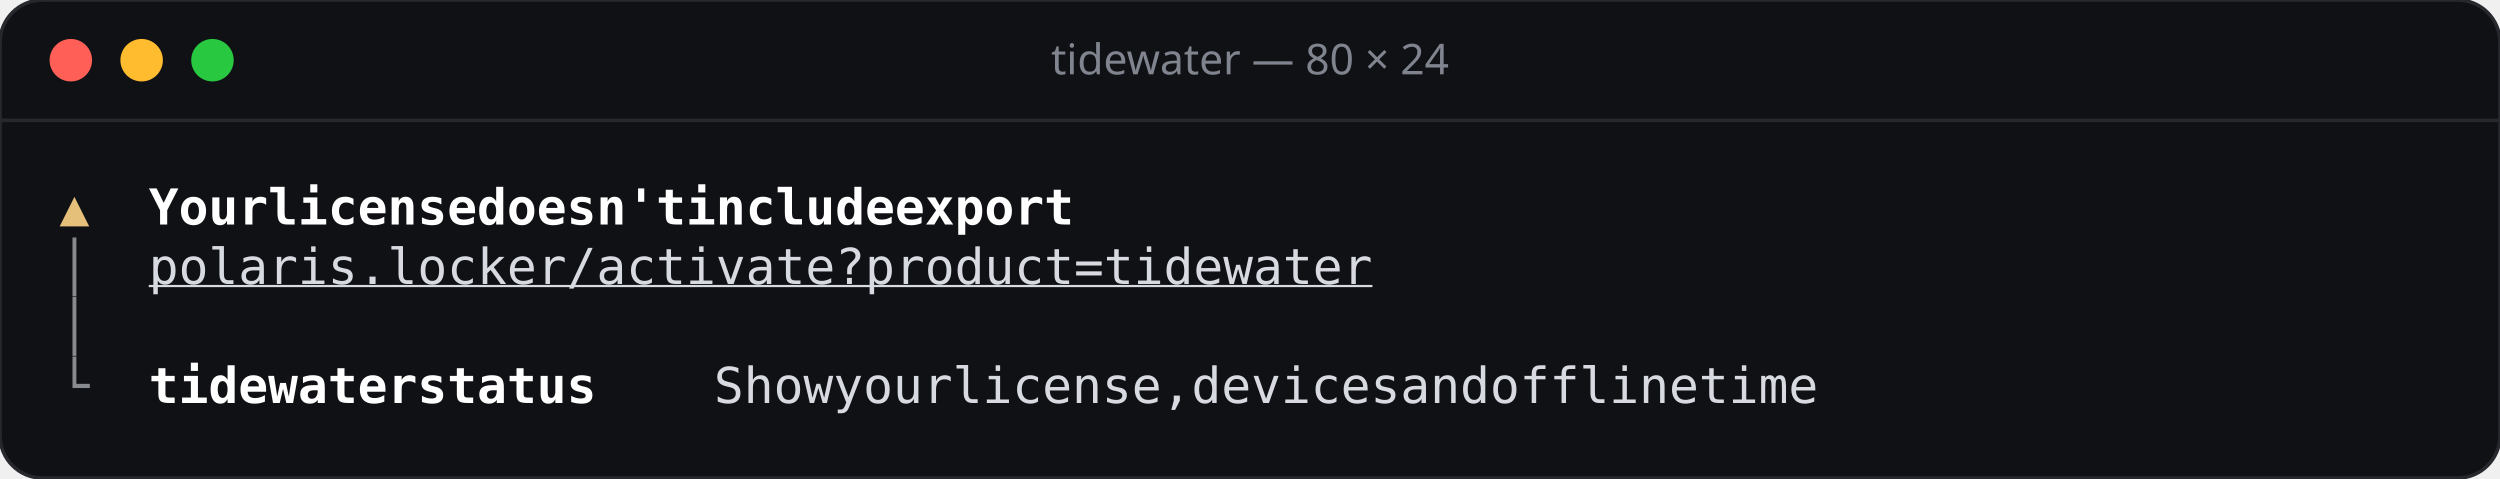
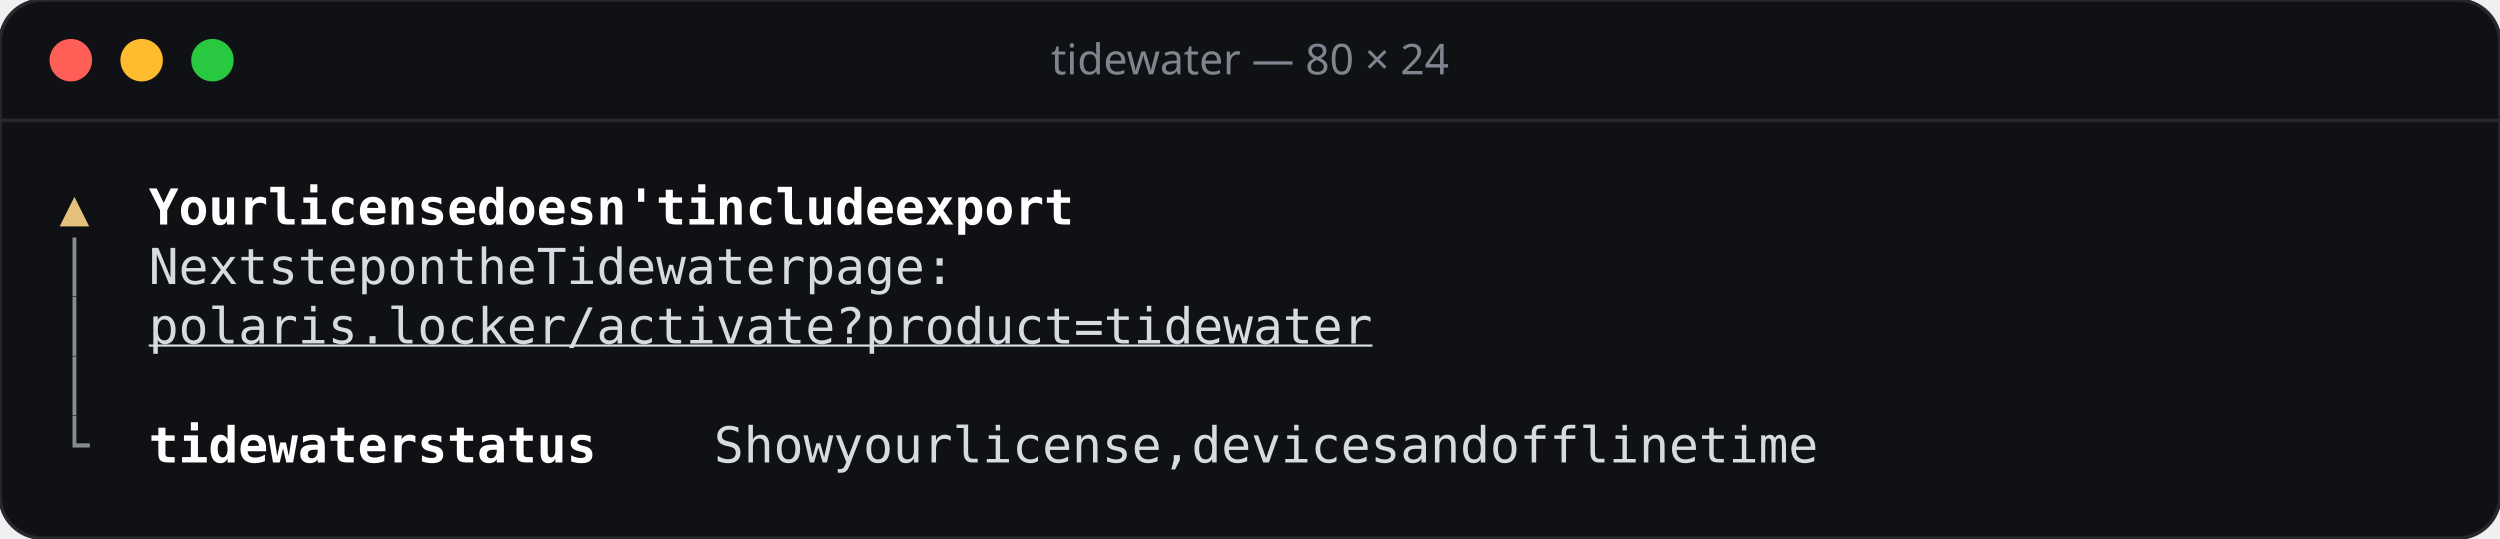
- <svg xmlns="http://www.w3.org/2000/svg" width="706" height="135" viewBox="0 0 706 135">
-   <rect width="706" height="135" rx="12" fill="#101114" stroke="#26282e" />
+ <svg xmlns="http://www.w3.org/2000/svg" width="706" height="152" viewBox="0 0 706 152">
+   <rect width="706" height="152" rx="12" fill="#101114" stroke="#26282e" />
  <line x1="0" y1="34" x2="706" y2="34" stroke="#26282e" />
  <circle cx="20" cy="17" r="6" fill="#ff5f57" />
  <circle cx="40" cy="17" r="6" fill="#febc2e" />
  <circle cx="60" cy="17" r="6" fill="#28c840" />
  <text x="353" y="21" text-anchor="middle" font-family="Rubik, system-ui, sans-serif" font-size="12" font-weight="500" fill="#7f848e">tidewater — 80 × 24</text>
  <g font-family="'JetBrains Mono', ui-monospace, monospace" font-size="14">
    <text x="16.8" y="63.4" fill="#e5c07b">▲</text>
    <text x="42.0 50.4 58.8 67.2 84.0 92.4 100.8 109.2 117.6 126.0 134.4 151.2 159.6 168.0 176.4 184.8 193.2 201.6 218.4 226.8 235.2 243.6 252.0 260.4 268.8 285.6 294.0 302.4 310.8 319.2 327.6" y="63.4" fill="#ffffff" font-weight="600">Yourlicensedoesn'tincludeexport</text>
    <text x="16.8" y="80.2" fill="#878a8e">│</text>
-     <text x="42.0 50.4 58.8 67.2 75.6 84.0 92.4 100.8 109.2 117.6 126.0 134.4 142.8 151.2 159.6 168.0 176.4 184.8 193.2 201.6 210.0 218.4 226.8 235.2 243.6 252.0 260.4 268.8 277.2 285.6 294.0 302.4 310.8 319.2 327.6 336.0 344.4 352.8 361.2 369.6 378.0" y="80.2" fill="#d7dae0" text-decoration="underline">polaris.locker/activate?product=tidewater</text>
+     <text x="42.0 50.4 58.8 67.2 84.0 92.4 100.8 109.2 126.0 134.4 151.2 159.6 168.0 184.8 193.2 201.6 210.0 218.4 226.8 235.2 243.6 252.0 268.8 277.2 285.6 294.0 302.4" y="80.2" fill="#d7dae0">NextstepontheTidewaterpage:</text>
    <text x="16.8" y="97.0" fill="#878a8e">│</text>
-     <text x="16.8" y="113.8" fill="#878a8e">└</text>
-     <text x="42.0 50.4 58.8 67.2 75.6 84.0 92.4 100.8 109.2 126.0 134.4 142.8 151.2 159.6 168.0" y="113.8" fill="#ffffff" font-weight="600">tidewaterstatus</text>
-     <text x="201.6 210.0 218.4 226.8 243.6 252.0 260.4 268.8 285.6 294.0 302.4 310.8 319.2 327.6 336.0 344.4 361.2 369.6 378.0 386.4 394.8 403.2 411.6 428.4 436.8 445.2 462.0 470.4 478.8 487.2 495.6 504.0 512.4 529.2 537.6 546.0 554.4" y="113.8" fill="#d7dae0">Showyourlicense,devicesandofflinetime</text>
+     <text x="42.0 50.4 58.8 67.2 75.6 84.0 92.4 100.8 109.2 117.6 126.0 134.4 142.8 151.2 159.6 168.0 176.4 184.8 193.2 201.6 210.0 218.4 226.8 235.2 243.6 252.0 260.4 268.8 277.2 285.6 294.0 302.4 310.8 319.2 327.6 336.0 344.4 352.8 361.2 369.6 378.0" y="97.0" fill="#d7dae0" text-decoration="underline">polaris.locker/activate?product=tidewater</text>
+     <text x="16.8" y="113.8" fill="#878a8e">│</text>
+     <text x="16.8" y="130.6" fill="#878a8e">└</text>
+     <text x="42.0 50.4 58.8 67.2 75.6 84.0 92.4 100.8 109.2 126.0 134.4 142.8 151.2 159.6 168.0" y="130.6" fill="#ffffff" font-weight="600">tidewaterstatus</text>
+     <text x="201.6 210.0 218.4 226.8 243.6 252.0 260.4 268.8 285.6 294.0 302.4 310.8 319.2 327.6 336.0 344.4 361.2 369.6 378.0 386.4 394.8 403.2 411.6 428.4 436.8 445.2 462.0 470.4 478.8 487.2 495.6 504.0 512.4 529.2 537.6 546.0 554.4" y="130.6" fill="#d7dae0">Showyourlicense,devicesandofflinetime</text>
  </g>
</svg>
